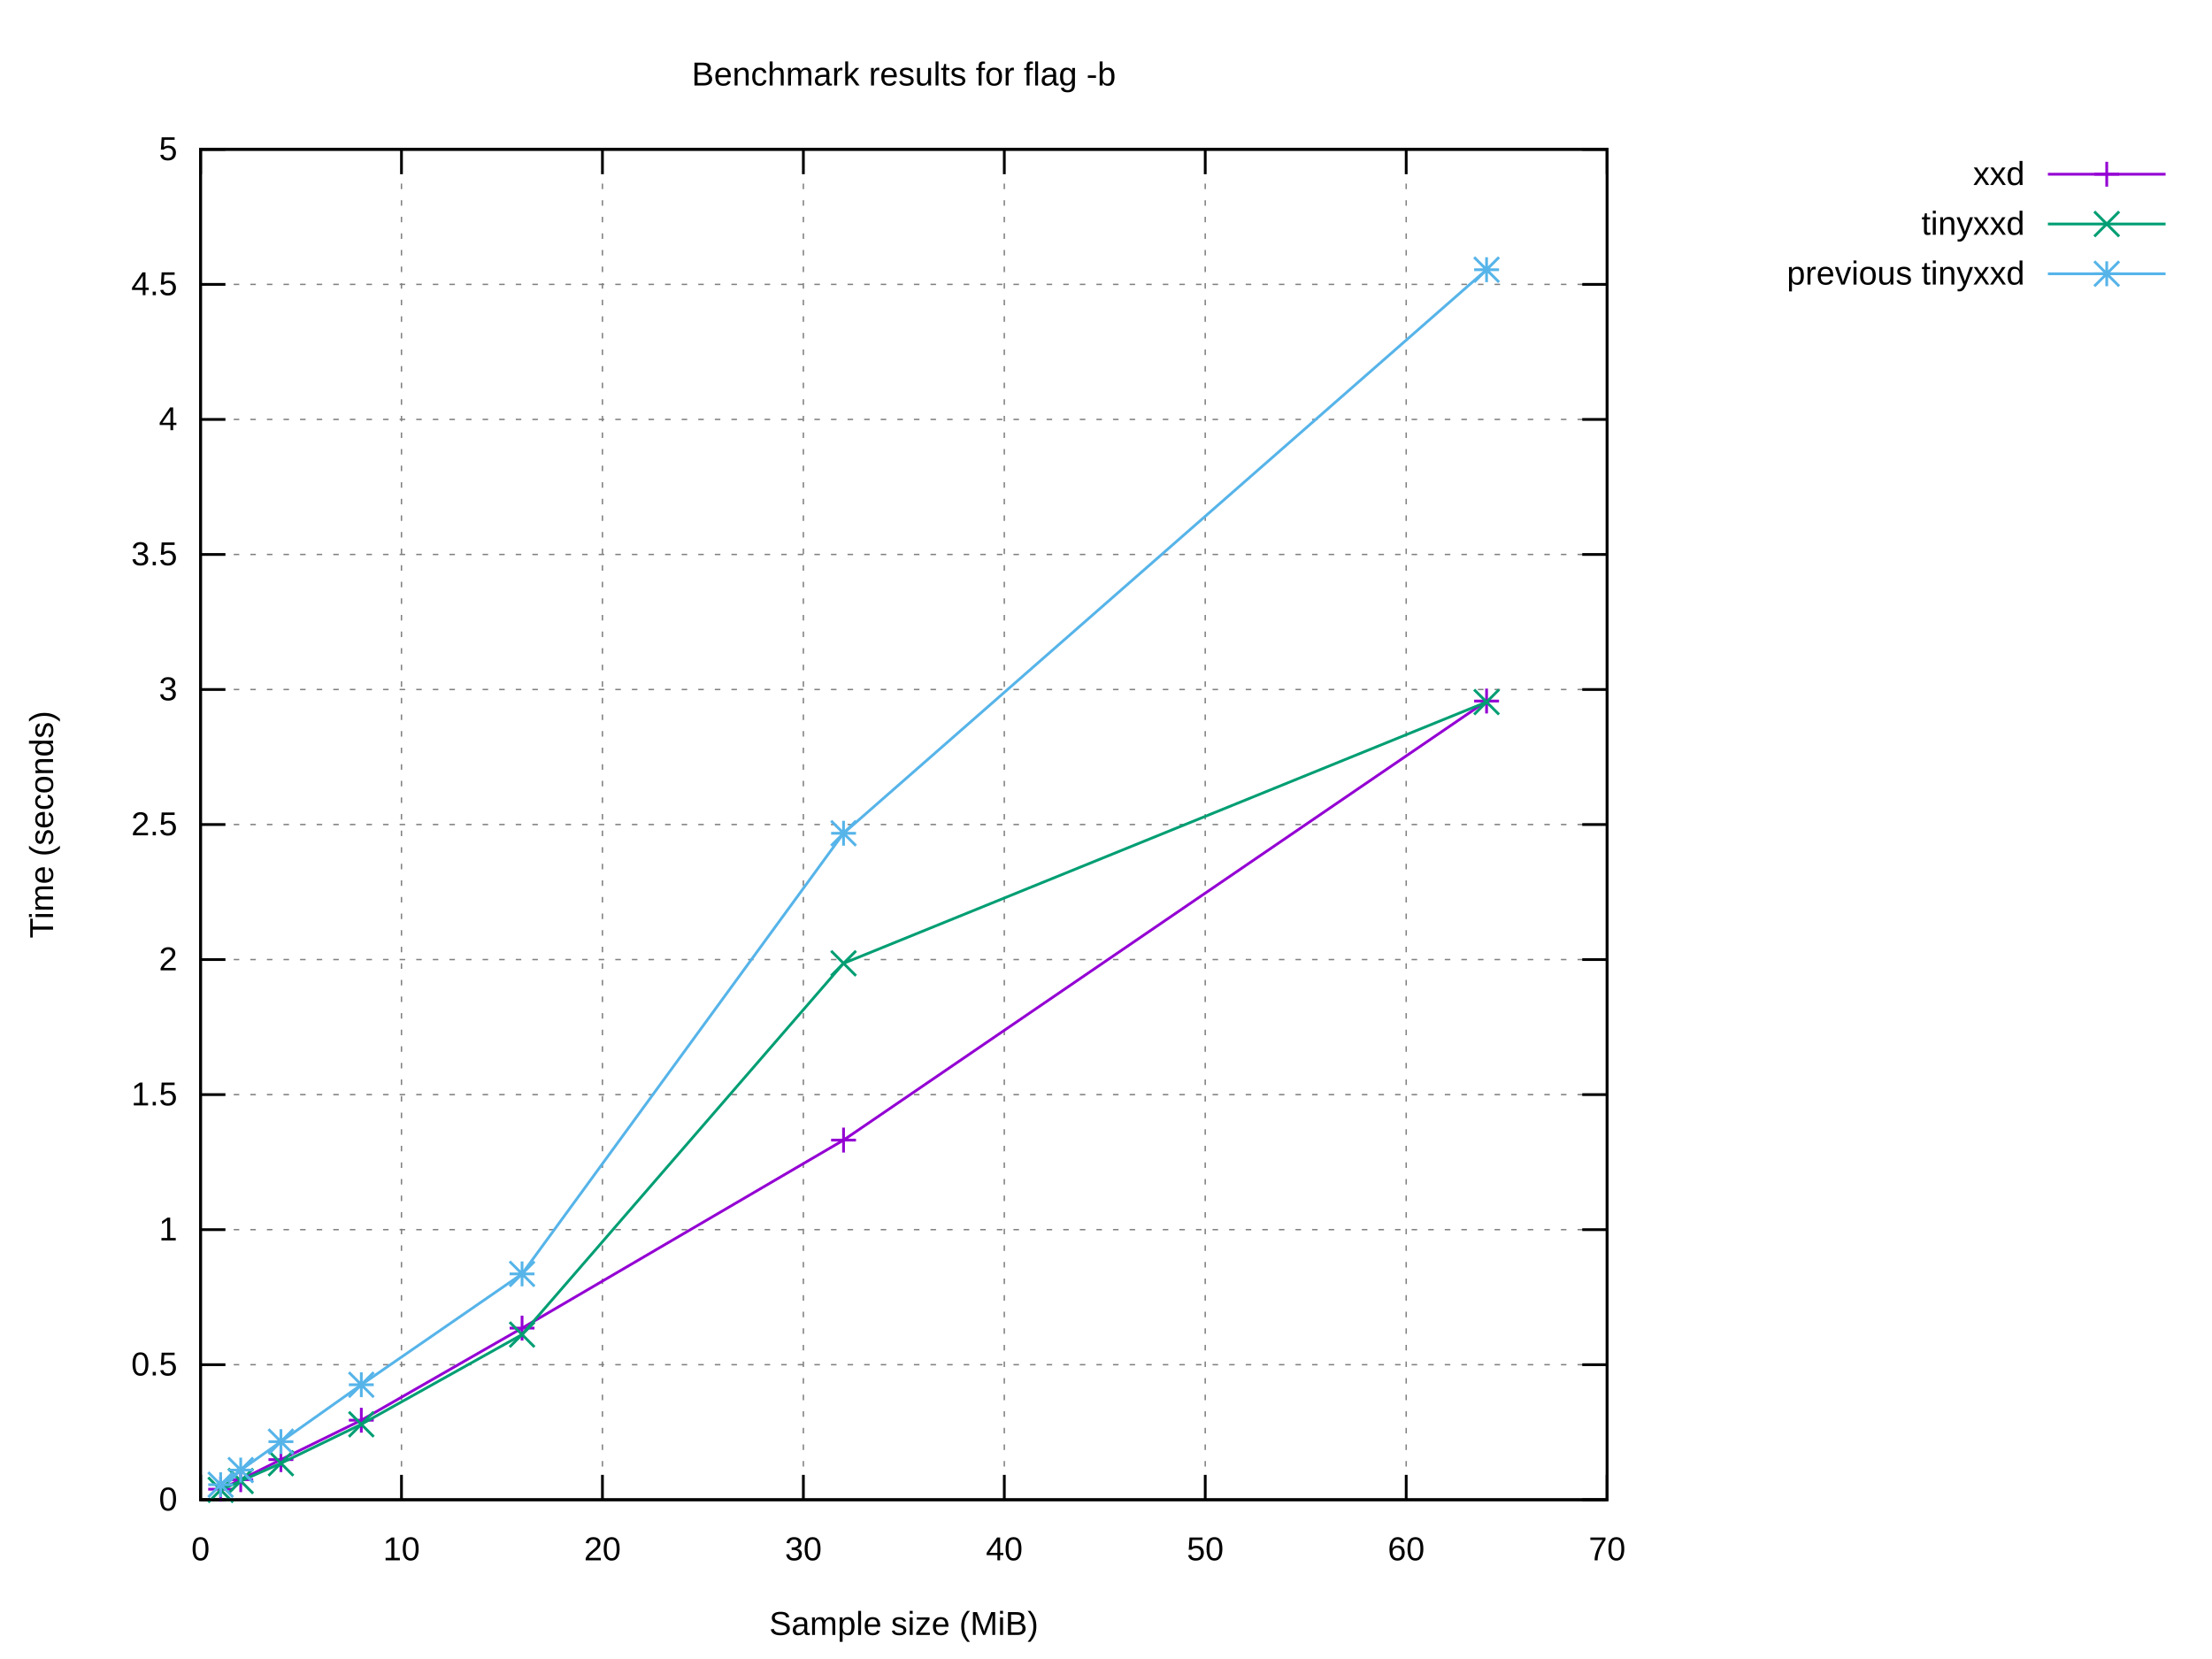
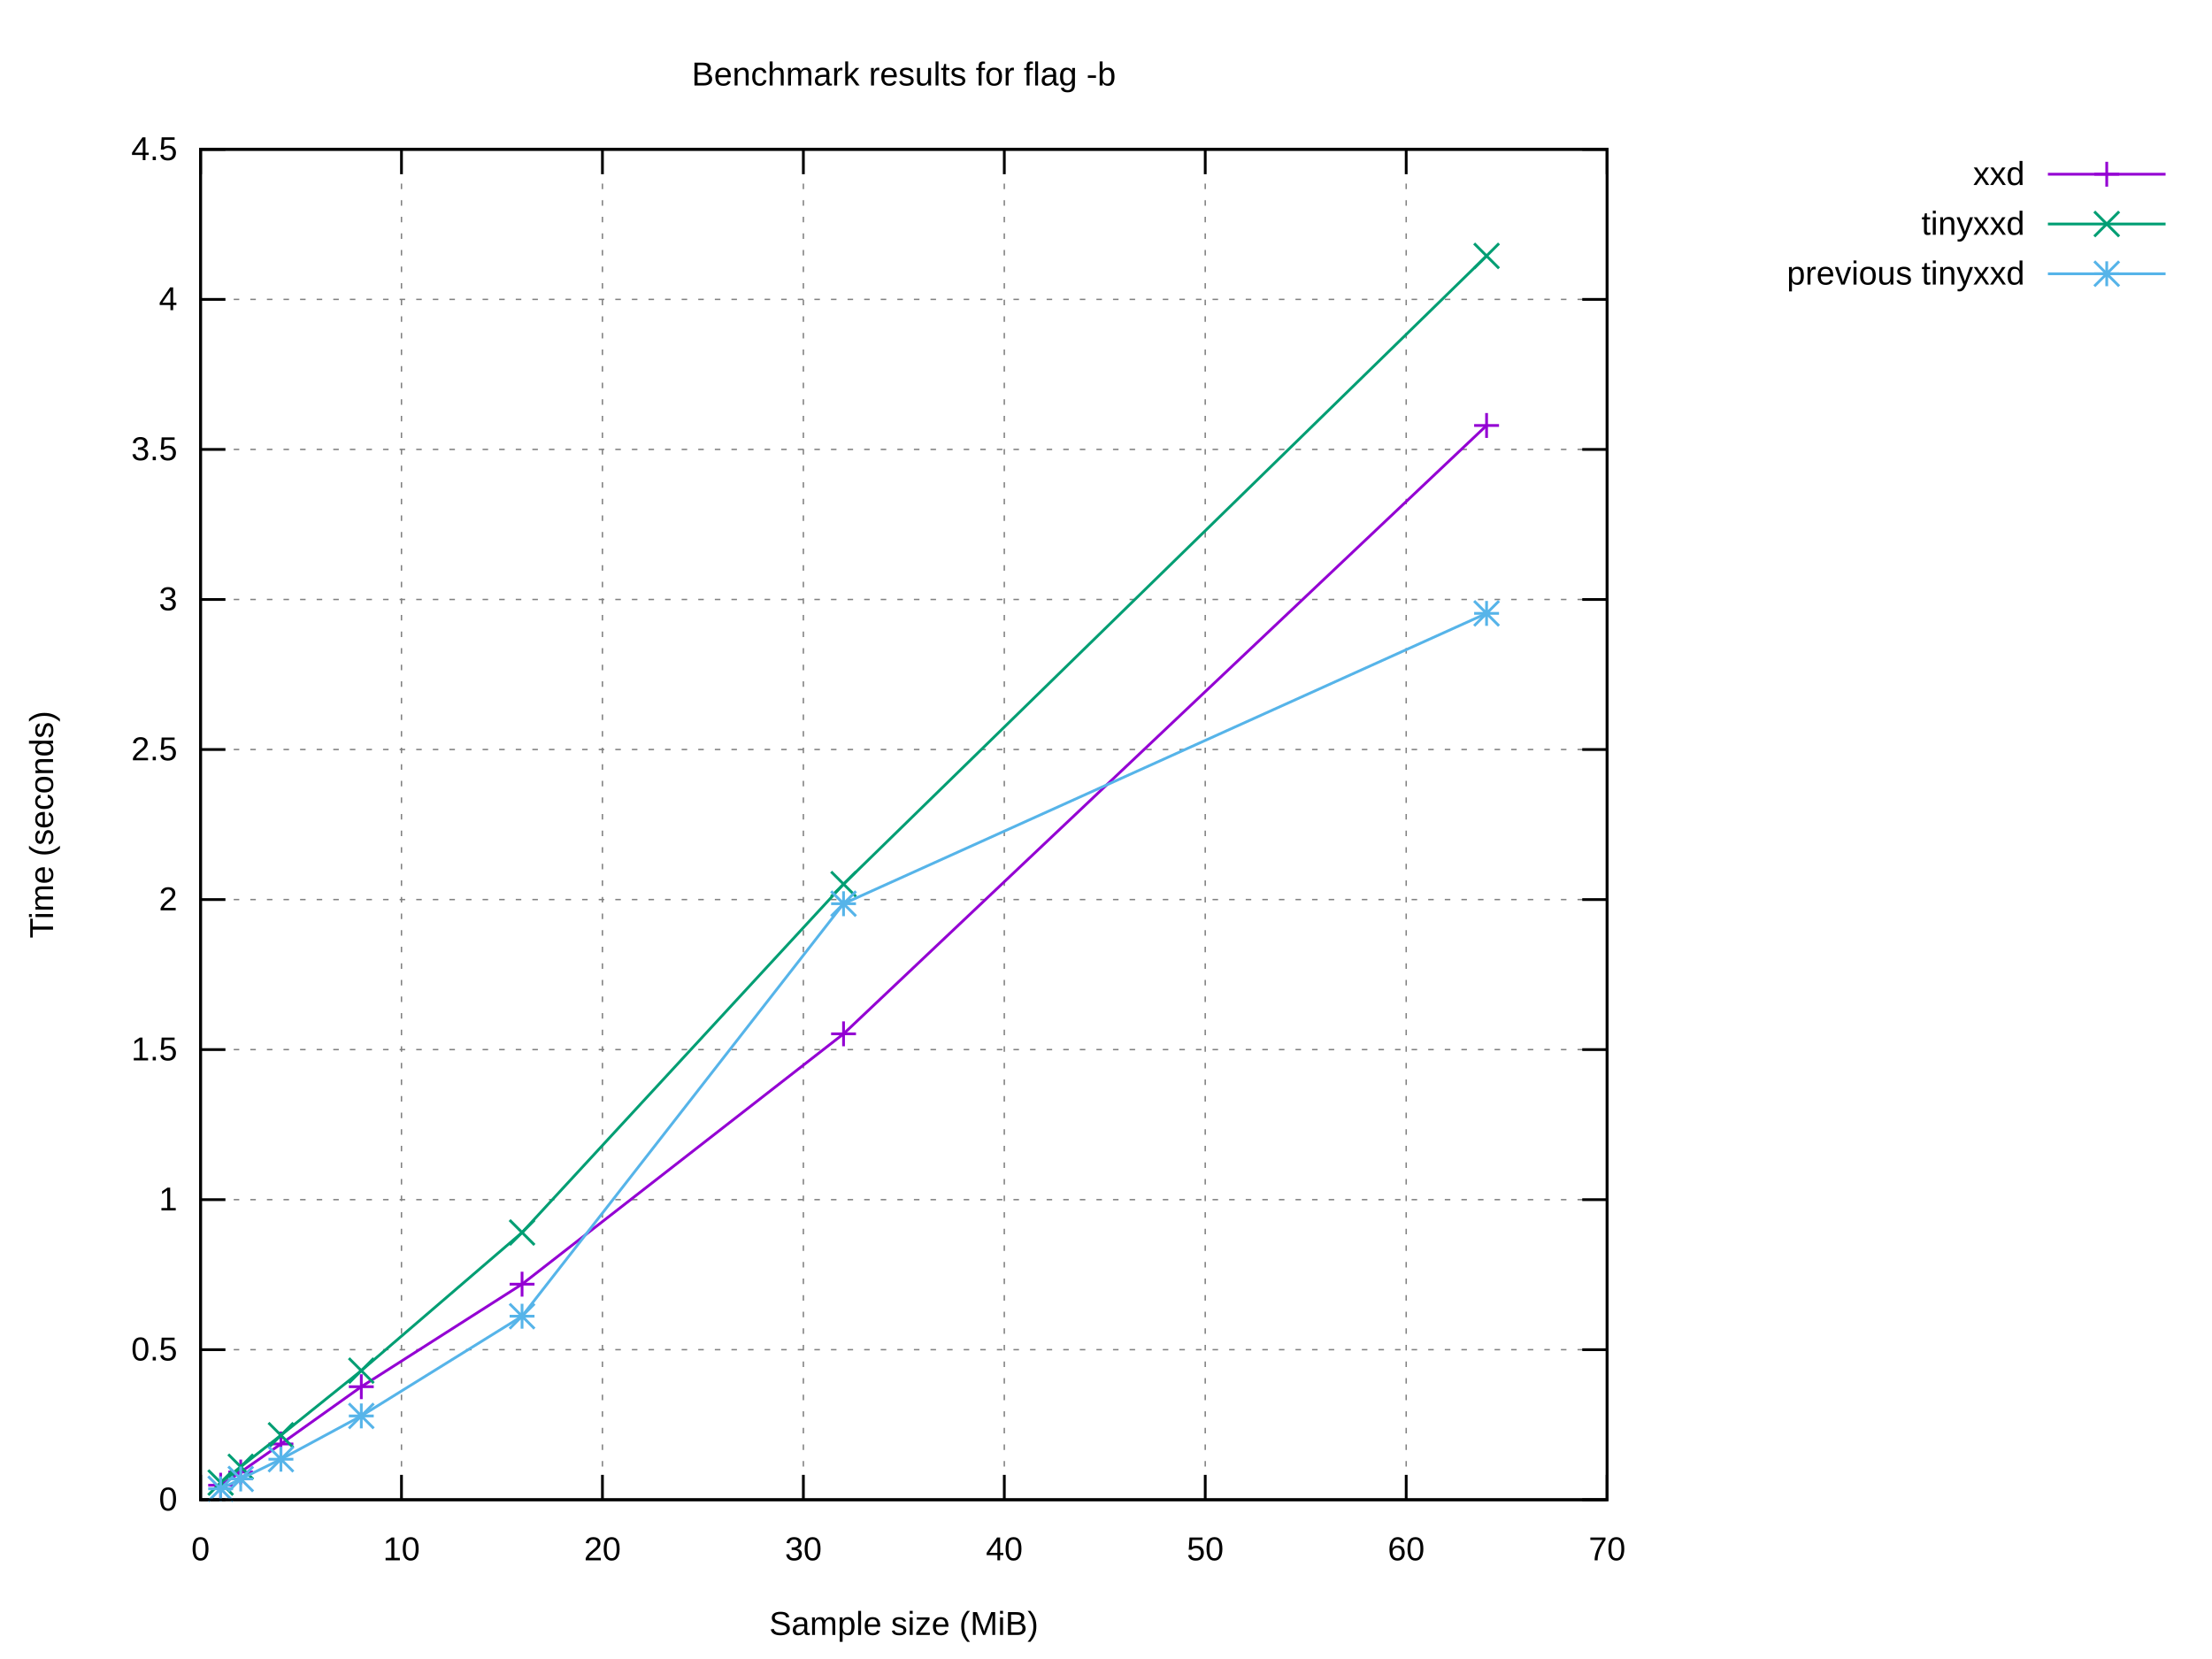
<svg xmlns="http://www.w3.org/2000/svg" xmlns:xlink="http://www.w3.org/1999/xlink" width="800" height="600" viewBox="0 0 800 600">
  <g id="gnuplot_canvas">
    <rect x="0" y="0" width="800" height="600" fill="#ffffff" />
    <defs>
      <circle id="gpDot" r="0.5" stroke-width="0.5" stroke="currentColor" />
      <path id="gpPt0" stroke-width="0.222" stroke="currentColor" d="M-1,0 h2 M0,-1 v2" />
      <path id="gpPt1" stroke-width="0.222" stroke="currentColor" d="M-1,-1 L1,1 M1,-1 L-1,1" />
      <path id="gpPt2" stroke-width="0.222" stroke="currentColor" d="M-1,0 L1,0 M0,-1 L0,1 M-1,-1 L1,1 M-1,1 L1,-1" />
      <rect id="gpPt3" stroke-width="0.222" stroke="currentColor" x="-1" y="-1" width="2" height="2" />
      <rect id="gpPt4" stroke-width="0.222" stroke="currentColor" fill="currentColor" x="-1" y="-1" width="2" height="2" />
      <circle id="gpPt5" stroke-width="0.222" stroke="currentColor" cx="0" cy="0" r="1" />
      <use xlink:href="#gpPt5" id="gpPt6" fill="currentColor" stroke="none" />
      <path id="gpPt7" stroke-width="0.222" stroke="currentColor" d="M0,-1.33 L-1.33,0.67 L1.33,0.67 z" />
      <use xlink:href="#gpPt7" id="gpPt8" fill="currentColor" stroke="none" />
      <use xlink:href="#gpPt7" id="gpPt9" stroke="currentColor" transform="rotate(180)" />
      <use xlink:href="#gpPt9" id="gpPt10" fill="currentColor" stroke="none" />
      <use xlink:href="#gpPt3" id="gpPt11" stroke="currentColor" transform="rotate(45)" />
      <use xlink:href="#gpPt11" id="gpPt12" fill="currentColor" stroke="none" />
      <path id="gpPt13" stroke-width="0.222" stroke="currentColor" d="M0,1.330 L1.265,0.411 L0.782,-1.067 L-0.782,-1.076 L-1.265,0.411 z" />
      <use xlink:href="#gpPt13" id="gpPt14" fill="currentColor" stroke="none" />
      <filter id="textbox" filterUnits="objectBoundingBox" x="0" y="0" height="1" width="1">
        <feFlood flood-color="#FFFFFF" flood-opacity="1" result="bgnd" />
        <feComposite in="SourceGraphic" in2="bgnd" operator="atop" />
      </filter>
      <filter id="greybox" filterUnits="objectBoundingBox" x="0" y="0" height="1" width="1">
        <feFlood flood-color="lightgrey" flood-opacity="1" result="grey" />
        <feComposite in="SourceGraphic" in2="grey" operator="atop" />
      </filter>
    </defs>
    <g fill="none" color="#FFFFFF" stroke="currentColor" stroke-width="1.00" stroke-linecap="butt" stroke-linejoin="miter">
</g>
    <g fill="none" color="black" stroke="currentColor" stroke-width="1.00" stroke-linecap="butt" stroke-linejoin="miter">
</g>
    <g fill="none" color="black" stroke="black" stroke-width="0.50" stroke-linecap="butt" stroke-linejoin="miter">
</g>
    <g fill="none" color="gray" stroke="currentColor" stroke-width="0.50" stroke-linecap="butt" stroke-linejoin="miter">
      <path stroke="gray" stroke-dasharray="2,4" class="gridline" d="M72.53,542.40 L581.24,542.40  " />
    </g>
    <g fill="none" color="gray" stroke="gray" stroke-width="1.00" stroke-linecap="butt" stroke-linejoin="miter">
</g>
    <g fill="none" color="black" stroke="currentColor" stroke-width="1.00" stroke-linecap="butt" stroke-linejoin="miter">
      <path stroke="black" d="M72.53,542.40 L81.53,542.40 M581.24,542.40 L572.24,542.40  " />
      <g transform="translate(64.14,546.30)" stroke="none" fill="black" font-family="Arial" font-size="12.00" text-anchor="end">
        <text>
          <tspan font-family="Arial"> 0</tspan>
        </text>
      </g>
    </g>
    <g fill="none" color="black" stroke="currentColor" stroke-width="1.00" stroke-linecap="butt" stroke-linejoin="miter">
</g>
    <g fill="none" color="black" stroke="black" stroke-width="0.50" stroke-linecap="butt" stroke-linejoin="miter">
</g>
    <g fill="none" color="gray" stroke="currentColor" stroke-width="0.50" stroke-linecap="butt" stroke-linejoin="miter">
-       <path stroke="gray" stroke-dasharray="2,4" class="gridline" d="M72.53,493.56 L581.24,493.56  " />
-     </g>
-     <g fill="none" color="gray" stroke="gray" stroke-width="1.00" stroke-linecap="butt" stroke-linejoin="miter">
- </g>
-     <g fill="none" color="black" stroke="currentColor" stroke-width="1.00" stroke-linecap="butt" stroke-linejoin="miter">
-       <path stroke="black" d="M72.53,493.56 L81.53,493.56 M581.24,493.56 L572.24,493.56  " />
-       <g transform="translate(64.14,497.46)" stroke="none" fill="black" font-family="Arial" font-size="12.00" text-anchor="end">
+       <path stroke="gray" stroke-dasharray="2,4" class="gridline" d="M72.53,488.13 L581.24,488.13  " />
+     </g>
+     <g fill="none" color="gray" stroke="gray" stroke-width="1.00" stroke-linecap="butt" stroke-linejoin="miter">
+ </g>
+     <g fill="none" color="black" stroke="currentColor" stroke-width="1.00" stroke-linecap="butt" stroke-linejoin="miter">
+       <path stroke="black" d="M72.53,488.13 L81.53,488.13 M581.24,488.13 L572.24,488.13  " />
+       <g transform="translate(64.14,492.03)" stroke="none" fill="black" font-family="Arial" font-size="12.00" text-anchor="end">
        <text>
          <tspan font-family="Arial"> 0.5</tspan>
        </text>
      </g>
    </g>
    <g fill="none" color="black" stroke="currentColor" stroke-width="1.00" stroke-linecap="butt" stroke-linejoin="miter">
</g>
    <g fill="none" color="black" stroke="black" stroke-width="0.50" stroke-linecap="butt" stroke-linejoin="miter">
</g>
    <g fill="none" color="gray" stroke="currentColor" stroke-width="0.50" stroke-linecap="butt" stroke-linejoin="miter">
-       <path stroke="gray" stroke-dasharray="2,4" class="gridline" d="M72.53,444.72 L581.24,444.72  " />
-     </g>
-     <g fill="none" color="gray" stroke="gray" stroke-width="1.00" stroke-linecap="butt" stroke-linejoin="miter">
- </g>
-     <g fill="none" color="black" stroke="currentColor" stroke-width="1.00" stroke-linecap="butt" stroke-linejoin="miter">
-       <path stroke="black" d="M72.53,444.72 L81.53,444.72 M581.24,444.72 L572.24,444.72  " />
-       <g transform="translate(64.14,448.62)" stroke="none" fill="black" font-family="Arial" font-size="12.00" text-anchor="end">
+       <path stroke="gray" stroke-dasharray="2,4" class="gridline" d="M72.53,433.87 L581.24,433.87  " />
+     </g>
+     <g fill="none" color="gray" stroke="gray" stroke-width="1.00" stroke-linecap="butt" stroke-linejoin="miter">
+ </g>
+     <g fill="none" color="black" stroke="currentColor" stroke-width="1.00" stroke-linecap="butt" stroke-linejoin="miter">
+       <path stroke="black" d="M72.53,433.87 L81.53,433.87 M581.24,433.87 L572.24,433.87  " />
+       <g transform="translate(64.14,437.77)" stroke="none" fill="black" font-family="Arial" font-size="12.00" text-anchor="end">
        <text>
          <tspan font-family="Arial"> 1</tspan>
        </text>
      </g>
    </g>
    <g fill="none" color="black" stroke="currentColor" stroke-width="1.00" stroke-linecap="butt" stroke-linejoin="miter">
</g>
    <g fill="none" color="black" stroke="black" stroke-width="0.50" stroke-linecap="butt" stroke-linejoin="miter">
</g>
    <g fill="none" color="gray" stroke="currentColor" stroke-width="0.50" stroke-linecap="butt" stroke-linejoin="miter">
-       <path stroke="gray" stroke-dasharray="2,4" class="gridline" d="M72.53,395.88 L581.24,395.88  " />
-     </g>
-     <g fill="none" color="gray" stroke="gray" stroke-width="1.00" stroke-linecap="butt" stroke-linejoin="miter">
- </g>
-     <g fill="none" color="black" stroke="currentColor" stroke-width="1.00" stroke-linecap="butt" stroke-linejoin="miter">
-       <path stroke="black" d="M72.53,395.88 L81.53,395.88 M581.24,395.88 L572.24,395.88  " />
-       <g transform="translate(64.14,399.78)" stroke="none" fill="black" font-family="Arial" font-size="12.00" text-anchor="end">
+       <path stroke="gray" stroke-dasharray="2,4" class="gridline" d="M72.53,379.60 L581.24,379.60  " />
+     </g>
+     <g fill="none" color="gray" stroke="gray" stroke-width="1.00" stroke-linecap="butt" stroke-linejoin="miter">
+ </g>
+     <g fill="none" color="black" stroke="currentColor" stroke-width="1.00" stroke-linecap="butt" stroke-linejoin="miter">
+       <path stroke="black" d="M72.53,379.60 L81.53,379.60 M581.24,379.60 L572.24,379.60  " />
+       <g transform="translate(64.14,383.50)" stroke="none" fill="black" font-family="Arial" font-size="12.00" text-anchor="end">
        <text>
          <tspan font-family="Arial"> 1.5</tspan>
        </text>
      </g>
    </g>
    <g fill="none" color="black" stroke="currentColor" stroke-width="1.00" stroke-linecap="butt" stroke-linejoin="miter">
</g>
    <g fill="none" color="black" stroke="black" stroke-width="0.50" stroke-linecap="butt" stroke-linejoin="miter">
</g>
    <g fill="none" color="gray" stroke="currentColor" stroke-width="0.50" stroke-linecap="butt" stroke-linejoin="miter">
-       <path stroke="gray" stroke-dasharray="2,4" class="gridline" d="M72.53,347.04 L581.24,347.04  " />
-     </g>
-     <g fill="none" color="gray" stroke="gray" stroke-width="1.00" stroke-linecap="butt" stroke-linejoin="miter">
- </g>
-     <g fill="none" color="black" stroke="currentColor" stroke-width="1.00" stroke-linecap="butt" stroke-linejoin="miter">
-       <path stroke="black" d="M72.53,347.04 L81.53,347.04 M581.24,347.04 L572.24,347.04  " />
-       <g transform="translate(64.14,350.94)" stroke="none" fill="black" font-family="Arial" font-size="12.00" text-anchor="end">
+       <path stroke="gray" stroke-dasharray="2,4" class="gridline" d="M72.53,325.34 L581.24,325.34  " />
+     </g>
+     <g fill="none" color="gray" stroke="gray" stroke-width="1.00" stroke-linecap="butt" stroke-linejoin="miter">
+ </g>
+     <g fill="none" color="black" stroke="currentColor" stroke-width="1.00" stroke-linecap="butt" stroke-linejoin="miter">
+       <path stroke="black" d="M72.53,325.34 L81.53,325.34 M581.24,325.34 L572.24,325.34  " />
+       <g transform="translate(64.14,329.24)" stroke="none" fill="black" font-family="Arial" font-size="12.00" text-anchor="end">
        <text>
          <tspan font-family="Arial"> 2</tspan>
        </text>
      </g>
    </g>
    <g fill="none" color="black" stroke="currentColor" stroke-width="1.00" stroke-linecap="butt" stroke-linejoin="miter">
</g>
    <g fill="none" color="black" stroke="black" stroke-width="0.50" stroke-linecap="butt" stroke-linejoin="miter">
</g>
    <g fill="none" color="gray" stroke="currentColor" stroke-width="0.50" stroke-linecap="butt" stroke-linejoin="miter">
-       <path stroke="gray" stroke-dasharray="2,4" class="gridline" d="M72.53,298.20 L581.24,298.20  " />
-     </g>
-     <g fill="none" color="gray" stroke="gray" stroke-width="1.00" stroke-linecap="butt" stroke-linejoin="miter">
- </g>
-     <g fill="none" color="black" stroke="currentColor" stroke-width="1.00" stroke-linecap="butt" stroke-linejoin="miter">
-       <path stroke="black" d="M72.53,298.20 L81.53,298.20 M581.24,298.20 L572.24,298.20  " />
-       <g transform="translate(64.14,302.10)" stroke="none" fill="black" font-family="Arial" font-size="12.00" text-anchor="end">
+       <path stroke="gray" stroke-dasharray="2,4" class="gridline" d="M72.53,271.07 L581.24,271.07  " />
+     </g>
+     <g fill="none" color="gray" stroke="gray" stroke-width="1.00" stroke-linecap="butt" stroke-linejoin="miter">
+ </g>
+     <g fill="none" color="black" stroke="currentColor" stroke-width="1.00" stroke-linecap="butt" stroke-linejoin="miter">
+       <path stroke="black" d="M72.53,271.07 L81.53,271.07 M581.24,271.07 L572.24,271.07  " />
+       <g transform="translate(64.14,274.97)" stroke="none" fill="black" font-family="Arial" font-size="12.00" text-anchor="end">
        <text>
          <tspan font-family="Arial"> 2.5</tspan>
        </text>
      </g>
    </g>
    <g fill="none" color="black" stroke="currentColor" stroke-width="1.00" stroke-linecap="butt" stroke-linejoin="miter">
</g>
    <g fill="none" color="black" stroke="black" stroke-width="0.50" stroke-linecap="butt" stroke-linejoin="miter">
</g>
    <g fill="none" color="gray" stroke="currentColor" stroke-width="0.50" stroke-linecap="butt" stroke-linejoin="miter">
-       <path stroke="gray" stroke-dasharray="2,4" class="gridline" d="M72.53,249.37 L581.24,249.37  " />
-     </g>
-     <g fill="none" color="gray" stroke="gray" stroke-width="1.00" stroke-linecap="butt" stroke-linejoin="miter">
- </g>
-     <g fill="none" color="black" stroke="currentColor" stroke-width="1.00" stroke-linecap="butt" stroke-linejoin="miter">
-       <path stroke="black" d="M72.53,249.37 L81.53,249.37 M581.24,249.37 L572.24,249.37  " />
-       <g transform="translate(64.14,253.27)" stroke="none" fill="black" font-family="Arial" font-size="12.00" text-anchor="end">
+       <path stroke="gray" stroke-dasharray="2,4" class="gridline" d="M72.53,216.81 L581.24,216.81  " />
+     </g>
+     <g fill="none" color="gray" stroke="gray" stroke-width="1.00" stroke-linecap="butt" stroke-linejoin="miter">
+ </g>
+     <g fill="none" color="black" stroke="currentColor" stroke-width="1.00" stroke-linecap="butt" stroke-linejoin="miter">
+       <path stroke="black" d="M72.53,216.81 L81.53,216.81 M581.24,216.81 L572.24,216.81  " />
+       <g transform="translate(64.14,220.71)" stroke="none" fill="black" font-family="Arial" font-size="12.00" text-anchor="end">
        <text>
          <tspan font-family="Arial"> 3</tspan>
        </text>
      </g>
    </g>
    <g fill="none" color="black" stroke="currentColor" stroke-width="1.00" stroke-linecap="butt" stroke-linejoin="miter">
</g>
    <g fill="none" color="black" stroke="black" stroke-width="0.50" stroke-linecap="butt" stroke-linejoin="miter">
</g>
    <g fill="none" color="gray" stroke="currentColor" stroke-width="0.50" stroke-linecap="butt" stroke-linejoin="miter">
-       <path stroke="gray" stroke-dasharray="2,4" class="gridline" d="M72.53,200.53 L581.24,200.53  " />
-     </g>
-     <g fill="none" color="gray" stroke="gray" stroke-width="1.00" stroke-linecap="butt" stroke-linejoin="miter">
- </g>
-     <g fill="none" color="black" stroke="currentColor" stroke-width="1.00" stroke-linecap="butt" stroke-linejoin="miter">
-       <path stroke="black" d="M72.53,200.53 L81.53,200.53 M581.24,200.53 L572.24,200.53  " />
-       <g transform="translate(64.14,204.43)" stroke="none" fill="black" font-family="Arial" font-size="12.00" text-anchor="end">
+       <path stroke="gray" stroke-dasharray="2,4" class="gridline" d="M72.53,162.54 L581.24,162.54  " />
+     </g>
+     <g fill="none" color="gray" stroke="gray" stroke-width="1.00" stroke-linecap="butt" stroke-linejoin="miter">
+ </g>
+     <g fill="none" color="black" stroke="currentColor" stroke-width="1.00" stroke-linecap="butt" stroke-linejoin="miter">
+       <path stroke="black" d="M72.53,162.54 L81.53,162.54 M581.24,162.54 L572.24,162.54  " />
+       <g transform="translate(64.14,166.44)" stroke="none" fill="black" font-family="Arial" font-size="12.00" text-anchor="end">
        <text>
          <tspan font-family="Arial"> 3.5</tspan>
        </text>
      </g>
    </g>
    <g fill="none" color="black" stroke="currentColor" stroke-width="1.00" stroke-linecap="butt" stroke-linejoin="miter">
</g>
    <g fill="none" color="black" stroke="black" stroke-width="0.50" stroke-linecap="butt" stroke-linejoin="miter">
</g>
    <g fill="none" color="gray" stroke="currentColor" stroke-width="0.50" stroke-linecap="butt" stroke-linejoin="miter">
-       <path stroke="gray" stroke-dasharray="2,4" class="gridline" d="M72.53,151.69 L581.24,151.69  " />
-     </g>
-     <g fill="none" color="gray" stroke="gray" stroke-width="1.00" stroke-linecap="butt" stroke-linejoin="miter">
- </g>
-     <g fill="none" color="black" stroke="currentColor" stroke-width="1.00" stroke-linecap="butt" stroke-linejoin="miter">
-       <path stroke="black" d="M72.53,151.69 L81.53,151.69 M581.24,151.69 L572.24,151.69  " />
-       <g transform="translate(64.14,155.59)" stroke="none" fill="black" font-family="Arial" font-size="12.00" text-anchor="end">
+       <path stroke="gray" stroke-dasharray="2,4" class="gridline" d="M72.53,108.28 L581.24,108.28  " />
+     </g>
+     <g fill="none" color="gray" stroke="gray" stroke-width="1.00" stroke-linecap="butt" stroke-linejoin="miter">
+ </g>
+     <g fill="none" color="black" stroke="currentColor" stroke-width="1.00" stroke-linecap="butt" stroke-linejoin="miter">
+       <path stroke="black" d="M72.53,108.28 L81.53,108.28 M581.24,108.28 L572.24,108.28  " />
+       <g transform="translate(64.14,112.18)" stroke="none" fill="black" font-family="Arial" font-size="12.00" text-anchor="end">
        <text>
          <tspan font-family="Arial"> 4</tspan>
-         </text>
-       </g>
-     </g>
-     <g fill="none" color="black" stroke="currentColor" stroke-width="1.00" stroke-linecap="butt" stroke-linejoin="miter">
- </g>
-     <g fill="none" color="black" stroke="black" stroke-width="0.50" stroke-linecap="butt" stroke-linejoin="miter">
- </g>
-     <g fill="none" color="gray" stroke="currentColor" stroke-width="0.50" stroke-linecap="butt" stroke-linejoin="miter">
-       <path stroke="gray" stroke-dasharray="2,4" class="gridline" d="M72.53,102.85 L581.24,102.85  " />
-     </g>
-     <g fill="none" color="gray" stroke="gray" stroke-width="1.00" stroke-linecap="butt" stroke-linejoin="miter">
- </g>
-     <g fill="none" color="black" stroke="currentColor" stroke-width="1.00" stroke-linecap="butt" stroke-linejoin="miter">
-       <path stroke="black" d="M72.53,102.85 L81.53,102.85 M581.24,102.85 L572.24,102.85  " />
-       <g transform="translate(64.14,106.75)" stroke="none" fill="black" font-family="Arial" font-size="12.00" text-anchor="end">
-         <text>
-           <tspan font-family="Arial"> 4.5</tspan>
        </text>
      </g>
    </g>
    <g fill="none" color="black" stroke="currentColor" stroke-width="1.00" stroke-linecap="butt" stroke-linejoin="miter">
</g>
    <g fill="none" color="black" stroke="black" stroke-width="0.50" stroke-linecap="butt" stroke-linejoin="miter">
</g>
    <g fill="none" color="gray" stroke="currentColor" stroke-width="0.50" stroke-linecap="butt" stroke-linejoin="miter">
      <path stroke="gray" stroke-dasharray="2,4" class="gridline" d="M72.53,54.01 L581.24,54.01  " />
    </g>
    <g fill="none" color="gray" stroke="gray" stroke-width="1.00" stroke-linecap="butt" stroke-linejoin="miter">
</g>
    <g fill="none" color="black" stroke="currentColor" stroke-width="1.00" stroke-linecap="butt" stroke-linejoin="miter">
      <path stroke="black" d="M72.53,54.01 L81.53,54.01 M581.24,54.01 L572.24,54.01  " />
      <g transform="translate(64.14,57.91)" stroke="none" fill="black" font-family="Arial" font-size="12.00" text-anchor="end">
        <text>
-           <tspan font-family="Arial"> 5</tspan>
+           <tspan font-family="Arial"> 4.5</tspan>
        </text>
      </g>
    </g>
    <g fill="none" color="black" stroke="currentColor" stroke-width="1.00" stroke-linecap="butt" stroke-linejoin="miter">
</g>
    <g fill="none" color="black" stroke="black" stroke-width="0.50" stroke-linecap="butt" stroke-linejoin="miter">
</g>
    <g fill="none" color="gray" stroke="currentColor" stroke-width="0.50" stroke-linecap="butt" stroke-linejoin="miter">
      <path stroke="gray" stroke-dasharray="2,4" class="gridline" d="M72.53,542.40 L72.53,54.01  " />
    </g>
    <g fill="none" color="gray" stroke="gray" stroke-width="1.00" stroke-linecap="butt" stroke-linejoin="miter">
</g>
    <g fill="none" color="black" stroke="currentColor" stroke-width="1.00" stroke-linecap="butt" stroke-linejoin="miter">
      <path stroke="black" d="M72.53,542.40 L72.53,533.40 M72.53,54.01 L72.53,63.01  " />
      <g transform="translate(72.53,564.30)" stroke="none" fill="black" font-family="Arial" font-size="12.00" text-anchor="middle">
        <text>
          <tspan font-family="Arial"> 0</tspan>
        </text>
      </g>
    </g>
    <g fill="none" color="black" stroke="currentColor" stroke-width="1.00" stroke-linecap="butt" stroke-linejoin="miter">
</g>
    <g fill="none" color="black" stroke="black" stroke-width="0.50" stroke-linecap="butt" stroke-linejoin="miter">
</g>
    <g fill="none" color="gray" stroke="currentColor" stroke-width="0.50" stroke-linecap="butt" stroke-linejoin="miter">
      <path stroke="gray" stroke-dasharray="2,4" class="gridline" d="M145.20,542.40 L145.20,54.01  " />
    </g>
    <g fill="none" color="gray" stroke="gray" stroke-width="1.00" stroke-linecap="butt" stroke-linejoin="miter">
</g>
    <g fill="none" color="black" stroke="currentColor" stroke-width="1.00" stroke-linecap="butt" stroke-linejoin="miter">
      <path stroke="black" d="M145.20,542.40 L145.20,533.40 M145.20,54.01 L145.20,63.01  " />
      <g transform="translate(145.20,564.30)" stroke="none" fill="black" font-family="Arial" font-size="12.00" text-anchor="middle">
        <text>
          <tspan font-family="Arial"> 10</tspan>
        </text>
      </g>
    </g>
    <g fill="none" color="black" stroke="currentColor" stroke-width="1.00" stroke-linecap="butt" stroke-linejoin="miter">
</g>
    <g fill="none" color="black" stroke="black" stroke-width="0.50" stroke-linecap="butt" stroke-linejoin="miter">
</g>
    <g fill="none" color="gray" stroke="currentColor" stroke-width="0.50" stroke-linecap="butt" stroke-linejoin="miter">
      <path stroke="gray" stroke-dasharray="2,4" class="gridline" d="M217.88,542.40 L217.88,54.01  " />
    </g>
    <g fill="none" color="gray" stroke="gray" stroke-width="1.00" stroke-linecap="butt" stroke-linejoin="miter">
</g>
    <g fill="none" color="black" stroke="currentColor" stroke-width="1.00" stroke-linecap="butt" stroke-linejoin="miter">
      <path stroke="black" d="M217.88,542.40 L217.88,533.40 M217.88,54.01 L217.88,63.01  " />
      <g transform="translate(217.88,564.30)" stroke="none" fill="black" font-family="Arial" font-size="12.00" text-anchor="middle">
        <text>
          <tspan font-family="Arial"> 20</tspan>
        </text>
      </g>
    </g>
    <g fill="none" color="black" stroke="currentColor" stroke-width="1.00" stroke-linecap="butt" stroke-linejoin="miter">
</g>
    <g fill="none" color="black" stroke="black" stroke-width="0.50" stroke-linecap="butt" stroke-linejoin="miter">
</g>
    <g fill="none" color="gray" stroke="currentColor" stroke-width="0.50" stroke-linecap="butt" stroke-linejoin="miter">
      <path stroke="gray" stroke-dasharray="2,4" class="gridline" d="M290.55,542.40 L290.55,54.01  " />
    </g>
    <g fill="none" color="gray" stroke="gray" stroke-width="1.00" stroke-linecap="butt" stroke-linejoin="miter">
</g>
    <g fill="none" color="black" stroke="currentColor" stroke-width="1.00" stroke-linecap="butt" stroke-linejoin="miter">
      <path stroke="black" d="M290.55,542.40 L290.55,533.40 M290.55,54.01 L290.55,63.01  " />
      <g transform="translate(290.55,564.30)" stroke="none" fill="black" font-family="Arial" font-size="12.00" text-anchor="middle">
        <text>
          <tspan font-family="Arial"> 30</tspan>
        </text>
      </g>
    </g>
    <g fill="none" color="black" stroke="currentColor" stroke-width="1.00" stroke-linecap="butt" stroke-linejoin="miter">
</g>
    <g fill="none" color="black" stroke="black" stroke-width="0.50" stroke-linecap="butt" stroke-linejoin="miter">
</g>
    <g fill="none" color="gray" stroke="currentColor" stroke-width="0.50" stroke-linecap="butt" stroke-linejoin="miter">
      <path stroke="gray" stroke-dasharray="2,4" class="gridline" d="M363.22,542.40 L363.22,54.01  " />
    </g>
    <g fill="none" color="gray" stroke="gray" stroke-width="1.00" stroke-linecap="butt" stroke-linejoin="miter">
</g>
    <g fill="none" color="black" stroke="currentColor" stroke-width="1.00" stroke-linecap="butt" stroke-linejoin="miter">
      <path stroke="black" d="M363.22,542.40 L363.22,533.40 M363.22,54.01 L363.22,63.01  " />
      <g transform="translate(363.22,564.30)" stroke="none" fill="black" font-family="Arial" font-size="12.00" text-anchor="middle">
        <text>
          <tspan font-family="Arial"> 40</tspan>
        </text>
      </g>
    </g>
    <g fill="none" color="black" stroke="currentColor" stroke-width="1.00" stroke-linecap="butt" stroke-linejoin="miter">
</g>
    <g fill="none" color="black" stroke="black" stroke-width="0.50" stroke-linecap="butt" stroke-linejoin="miter">
</g>
    <g fill="none" color="gray" stroke="currentColor" stroke-width="0.50" stroke-linecap="butt" stroke-linejoin="miter">
      <path stroke="gray" stroke-dasharray="2,4" class="gridline" d="M435.89,542.40 L435.89,54.01  " />
    </g>
    <g fill="none" color="gray" stroke="gray" stroke-width="1.00" stroke-linecap="butt" stroke-linejoin="miter">
</g>
    <g fill="none" color="black" stroke="currentColor" stroke-width="1.00" stroke-linecap="butt" stroke-linejoin="miter">
      <path stroke="black" d="M435.89,542.40 L435.89,533.40 M435.89,54.01 L435.89,63.01  " />
      <g transform="translate(435.89,564.30)" stroke="none" fill="black" font-family="Arial" font-size="12.00" text-anchor="middle">
        <text>
          <tspan font-family="Arial"> 50</tspan>
        </text>
      </g>
    </g>
    <g fill="none" color="black" stroke="currentColor" stroke-width="1.00" stroke-linecap="butt" stroke-linejoin="miter">
</g>
    <g fill="none" color="black" stroke="black" stroke-width="0.50" stroke-linecap="butt" stroke-linejoin="miter">
</g>
    <g fill="none" color="gray" stroke="currentColor" stroke-width="0.50" stroke-linecap="butt" stroke-linejoin="miter">
      <path stroke="gray" stroke-dasharray="2,4" class="gridline" d="M508.57,542.40 L508.57,54.01  " />
    </g>
    <g fill="none" color="gray" stroke="gray" stroke-width="1.00" stroke-linecap="butt" stroke-linejoin="miter">
</g>
    <g fill="none" color="black" stroke="currentColor" stroke-width="1.00" stroke-linecap="butt" stroke-linejoin="miter">
      <path stroke="black" d="M508.57,542.40 L508.57,533.40 M508.57,54.01 L508.57,63.01  " />
      <g transform="translate(508.57,564.30)" stroke="none" fill="black" font-family="Arial" font-size="12.00" text-anchor="middle">
        <text>
          <tspan font-family="Arial"> 60</tspan>
        </text>
      </g>
    </g>
    <g fill="none" color="black" stroke="currentColor" stroke-width="1.00" stroke-linecap="butt" stroke-linejoin="miter">
</g>
    <g fill="none" color="black" stroke="black" stroke-width="0.50" stroke-linecap="butt" stroke-linejoin="miter">
</g>
    <g fill="none" color="gray" stroke="currentColor" stroke-width="0.50" stroke-linecap="butt" stroke-linejoin="miter">
      <path stroke="gray" stroke-dasharray="2,4" class="gridline" d="M581.24,542.40 L581.24,54.01  " />
    </g>
    <g fill="none" color="gray" stroke="gray" stroke-width="1.00" stroke-linecap="butt" stroke-linejoin="miter">
</g>
    <g fill="none" color="black" stroke="currentColor" stroke-width="1.00" stroke-linecap="butt" stroke-linejoin="miter">
      <path stroke="black" d="M581.24,542.40 L581.24,533.40 M581.24,54.01 L581.24,63.01  " />
      <g transform="translate(581.24,564.30)" stroke="none" fill="black" font-family="Arial" font-size="12.00" text-anchor="middle">
        <text>
          <tspan font-family="Arial"> 70</tspan>
        </text>
      </g>
    </g>
    <g fill="none" color="black" stroke="currentColor" stroke-width="1.00" stroke-linecap="butt" stroke-linejoin="miter">
</g>
    <g fill="none" color="black" stroke="currentColor" stroke-width="1.00" stroke-linecap="butt" stroke-linejoin="miter">
      <path stroke="black" d="M72.53,54.01 L72.53,542.40 L581.24,542.40 L581.24,54.01 L72.53,54.01 Z  " />
    </g>
    <g fill="none" color="black" stroke="currentColor" stroke-width="1.00" stroke-linecap="butt" stroke-linejoin="miter">
</g>
    <g id="gnuplot_plot_1">
      <g fill="none" color="black" stroke="currentColor" stroke-width="1.00" stroke-linecap="butt" stroke-linejoin="miter">
        <g transform="translate(732.26,66.91)" stroke="none" fill="black" font-family="Arial" font-size="12.00" text-anchor="end">
          <text>
            <tspan font-family="Arial">xxd</tspan>
          </text>
        </g>
      </g>
      <g fill="none" color="black" stroke="currentColor" stroke-width="1.00" stroke-linecap="butt" stroke-linejoin="miter">
-         <path stroke="rgb(148,   0, 211)" d="M740.65,63.01 L783.21,63.01 M537.64,253.54 L305.08,412.33 L188.81,480.33 L130.67,513.64 L101.60,527.89 L87.06,535.14   L79.80,538.59  " />
-         <use xlink:href="#gpPt0" transform="translate(537.64,253.54) scale(4.50)" color="rgb(148,   0, 211)" />
-         <use xlink:href="#gpPt0" transform="translate(305.08,412.33) scale(4.50)" color="rgb(148,   0, 211)" />
-         <use xlink:href="#gpPt0" transform="translate(188.81,480.33) scale(4.50)" color="rgb(148,   0, 211)" />
-         <use xlink:href="#gpPt0" transform="translate(130.67,513.64) scale(4.50)" color="rgb(148,   0, 211)" />
-         <use xlink:href="#gpPt0" transform="translate(101.60,527.89) scale(4.50)" color="rgb(148,   0, 211)" />
-         <use xlink:href="#gpPt0" transform="translate(87.06,535.14) scale(4.50)" color="rgb(148,   0, 211)" />
-         <use xlink:href="#gpPt0" transform="translate(79.80,538.59) scale(4.50)" color="rgb(148,   0, 211)" />
+         <path stroke="rgb(148,   0, 211)" d="M740.65,63.01 L783.21,63.01 M537.64,153.88 L305.08,373.90 L188.81,464.44 L130.67,501.52 L101.60,522.23 L87.06,532.37   L79.80,537.15  " />
+         <use xlink:href="#gpPt0" transform="translate(537.64,153.88) scale(4.50)" color="rgb(148,   0, 211)" />
+         <use xlink:href="#gpPt0" transform="translate(305.08,373.90) scale(4.50)" color="rgb(148,   0, 211)" />
+         <use xlink:href="#gpPt0" transform="translate(188.81,464.44) scale(4.50)" color="rgb(148,   0, 211)" />
+         <use xlink:href="#gpPt0" transform="translate(130.67,501.52) scale(4.50)" color="rgb(148,   0, 211)" />
+         <use xlink:href="#gpPt0" transform="translate(101.60,522.23) scale(4.50)" color="rgb(148,   0, 211)" />
+         <use xlink:href="#gpPt0" transform="translate(87.06,532.37) scale(4.50)" color="rgb(148,   0, 211)" />
+         <use xlink:href="#gpPt0" transform="translate(79.80,537.15) scale(4.50)" color="rgb(148,   0, 211)" />
        <use xlink:href="#gpPt0" transform="translate(761.93,63.01) scale(4.50)" color="rgb(148,   0, 211)" />
      </g>
    </g>
    <g id="gnuplot_plot_2">
      <g fill="none" color="black" stroke="currentColor" stroke-width="1.00" stroke-linecap="butt" stroke-linejoin="miter">
        <g transform="translate(732.26,84.91)" stroke="none" fill="black" font-family="Arial" font-size="12.00" text-anchor="end">
          <text>
            <tspan font-family="Arial">tinyxxd</tspan>
          </text>
        </g>
      </g>
      <g fill="none" color="black" stroke="currentColor" stroke-width="1.00" stroke-linecap="butt" stroke-linejoin="miter">
-         <path stroke="rgb(  0, 158, 115)" d="M740.65,81.01 L783.21,81.01 M537.64,253.90 L305.08,348.40 L188.81,482.66 L130.67,515.12 L101.60,529.21 L87.06,535.64   L79.80,538.84  " />
-         <use xlink:href="#gpPt1" transform="translate(537.64,253.90) scale(4.50)" color="rgb(  0, 158, 115)" />
-         <use xlink:href="#gpPt1" transform="translate(305.08,348.40) scale(4.50)" color="rgb(  0, 158, 115)" />
-         <use xlink:href="#gpPt1" transform="translate(188.81,482.66) scale(4.50)" color="rgb(  0, 158, 115)" />
-         <use xlink:href="#gpPt1" transform="translate(130.67,515.12) scale(4.50)" color="rgb(  0, 158, 115)" />
-         <use xlink:href="#gpPt1" transform="translate(101.60,529.21) scale(4.50)" color="rgb(  0, 158, 115)" />
-         <use xlink:href="#gpPt1" transform="translate(87.06,535.64) scale(4.50)" color="rgb(  0, 158, 115)" />
-         <use xlink:href="#gpPt1" transform="translate(79.80,538.84) scale(4.50)" color="rgb(  0, 158, 115)" />
+         <path stroke="rgb(  0, 158, 115)" d="M740.65,81.01 L783.21,81.01 M537.64,92.55 L305.08,319.75 L188.81,445.75 L130.67,495.71 L101.60,519.08 L87.06,530.49   L79.80,536.20  " />
+         <use xlink:href="#gpPt1" transform="translate(537.64,92.55) scale(4.50)" color="rgb(  0, 158, 115)" />
+         <use xlink:href="#gpPt1" transform="translate(305.08,319.75) scale(4.50)" color="rgb(  0, 158, 115)" />
+         <use xlink:href="#gpPt1" transform="translate(188.81,445.75) scale(4.50)" color="rgb(  0, 158, 115)" />
+         <use xlink:href="#gpPt1" transform="translate(130.67,495.71) scale(4.50)" color="rgb(  0, 158, 115)" />
+         <use xlink:href="#gpPt1" transform="translate(101.60,519.08) scale(4.50)" color="rgb(  0, 158, 115)" />
+         <use xlink:href="#gpPt1" transform="translate(87.06,530.49) scale(4.50)" color="rgb(  0, 158, 115)" />
+         <use xlink:href="#gpPt1" transform="translate(79.80,536.20) scale(4.50)" color="rgb(  0, 158, 115)" />
        <use xlink:href="#gpPt1" transform="translate(761.93,81.01) scale(4.50)" color="rgb(  0, 158, 115)" />
      </g>
    </g>
    <g id="gnuplot_plot_3">
      <g fill="none" color="black" stroke="currentColor" stroke-width="1.00" stroke-linecap="butt" stroke-linejoin="miter">
        <g transform="translate(732.26,102.91)" stroke="none" fill="black" font-family="Arial" font-size="12.00" text-anchor="end">
          <text>
            <tspan font-family="Arial">previous tinyxxd</tspan>
          </text>
        </g>
      </g>
      <g fill="none" color="black" stroke="currentColor" stroke-width="1.00" stroke-linecap="butt" stroke-linejoin="miter">
-         <path stroke="rgb( 86, 180, 233)" d="M740.65,99.01 L783.21,99.01 M537.64,97.54 L305.08,301.36 L188.81,460.72 L130.67,500.81 L101.60,521.39 L87.06,531.67   L79.80,536.96  " />
-         <use xlink:href="#gpPt2" transform="translate(537.64,97.54) scale(4.50)" color="rgb( 86, 180, 233)" />
-         <use xlink:href="#gpPt2" transform="translate(305.08,301.36) scale(4.50)" color="rgb( 86, 180, 233)" />
-         <use xlink:href="#gpPt2" transform="translate(188.81,460.72) scale(4.50)" color="rgb( 86, 180, 233)" />
-         <use xlink:href="#gpPt2" transform="translate(130.67,500.81) scale(4.50)" color="rgb( 86, 180, 233)" />
-         <use xlink:href="#gpPt2" transform="translate(101.60,521.39) scale(4.50)" color="rgb( 86, 180, 233)" />
-         <use xlink:href="#gpPt2" transform="translate(87.06,531.67) scale(4.50)" color="rgb( 86, 180, 233)" />
-         <use xlink:href="#gpPt2" transform="translate(79.80,536.96) scale(4.50)" color="rgb( 86, 180, 233)" />
+         <path stroke="rgb( 86, 180, 233)" d="M740.65,99.01 L783.21,99.01 M537.64,221.84 L305.08,326.84 L188.81,476.03 L130.67,512.09 L101.60,527.75 L87.06,534.89   L79.80,538.45  " />
+         <use xlink:href="#gpPt2" transform="translate(537.64,221.84) scale(4.50)" color="rgb( 86, 180, 233)" />
+         <use xlink:href="#gpPt2" transform="translate(305.08,326.84) scale(4.50)" color="rgb( 86, 180, 233)" />
+         <use xlink:href="#gpPt2" transform="translate(188.81,476.03) scale(4.50)" color="rgb( 86, 180, 233)" />
+         <use xlink:href="#gpPt2" transform="translate(130.67,512.09) scale(4.50)" color="rgb( 86, 180, 233)" />
+         <use xlink:href="#gpPt2" transform="translate(101.60,527.75) scale(4.50)" color="rgb( 86, 180, 233)" />
+         <use xlink:href="#gpPt2" transform="translate(87.06,534.89) scale(4.50)" color="rgb( 86, 180, 233)" />
+         <use xlink:href="#gpPt2" transform="translate(79.80,538.45) scale(4.50)" color="rgb( 86, 180, 233)" />
        <use xlink:href="#gpPt2" transform="translate(761.93,99.01) scale(4.50)" color="rgb( 86, 180, 233)" />
      </g>
    </g>
    <g fill="none" color="#FFFFFF" stroke="rgb( 86, 180, 233)" stroke-width="2.00" stroke-linecap="butt" stroke-linejoin="miter">
</g>
    <g fill="none" color="black" stroke="currentColor" stroke-width="2.00" stroke-linecap="butt" stroke-linejoin="miter">
</g>
    <g fill="none" color="black" stroke="black" stroke-width="1.00" stroke-linecap="butt" stroke-linejoin="miter">
</g>
    <g fill="none" color="black" stroke="currentColor" stroke-width="1.00" stroke-linecap="butt" stroke-linejoin="miter">
      <path stroke="black" d="M72.53,54.01 L72.53,542.40 L581.24,542.40 L581.24,54.01 L72.53,54.01 Z  " />
      <g transform="translate(19.18,298.21) rotate(270.00)" stroke="none" fill="black" font-family="Arial" font-size="12.00" text-anchor="middle">
        <text>
          <tspan font-family="Arial">Time (seconds)</tspan>
        </text>
      </g>
    </g>
    <g fill="none" color="black" stroke="currentColor" stroke-width="1.00" stroke-linecap="butt" stroke-linejoin="miter">
      <g transform="translate(326.88,591.30)" stroke="none" fill="black" font-family="Arial" font-size="12.00" text-anchor="middle">
        <text>
          <tspan font-family="Arial">Sample size (MiB)</tspan>
        </text>
      </g>
    </g>
    <g fill="none" color="black" stroke="currentColor" stroke-width="1.00" stroke-linecap="butt" stroke-linejoin="miter">
</g>
    <g fill="none" color="black" stroke="currentColor" stroke-width="1.00" stroke-linecap="butt" stroke-linejoin="miter">
      <g transform="translate(326.88,30.91)" stroke="none" fill="black" font-family="Arial" font-size="12.00" text-anchor="middle">
        <text>
          <tspan font-family="Arial">Benchmark results for flag -b</tspan>
        </text>
      </g>
    </g>
    <g fill="none" color="black" stroke="currentColor" stroke-width="1.00" stroke-linecap="butt" stroke-linejoin="miter">
</g>
  </g>
</svg>
